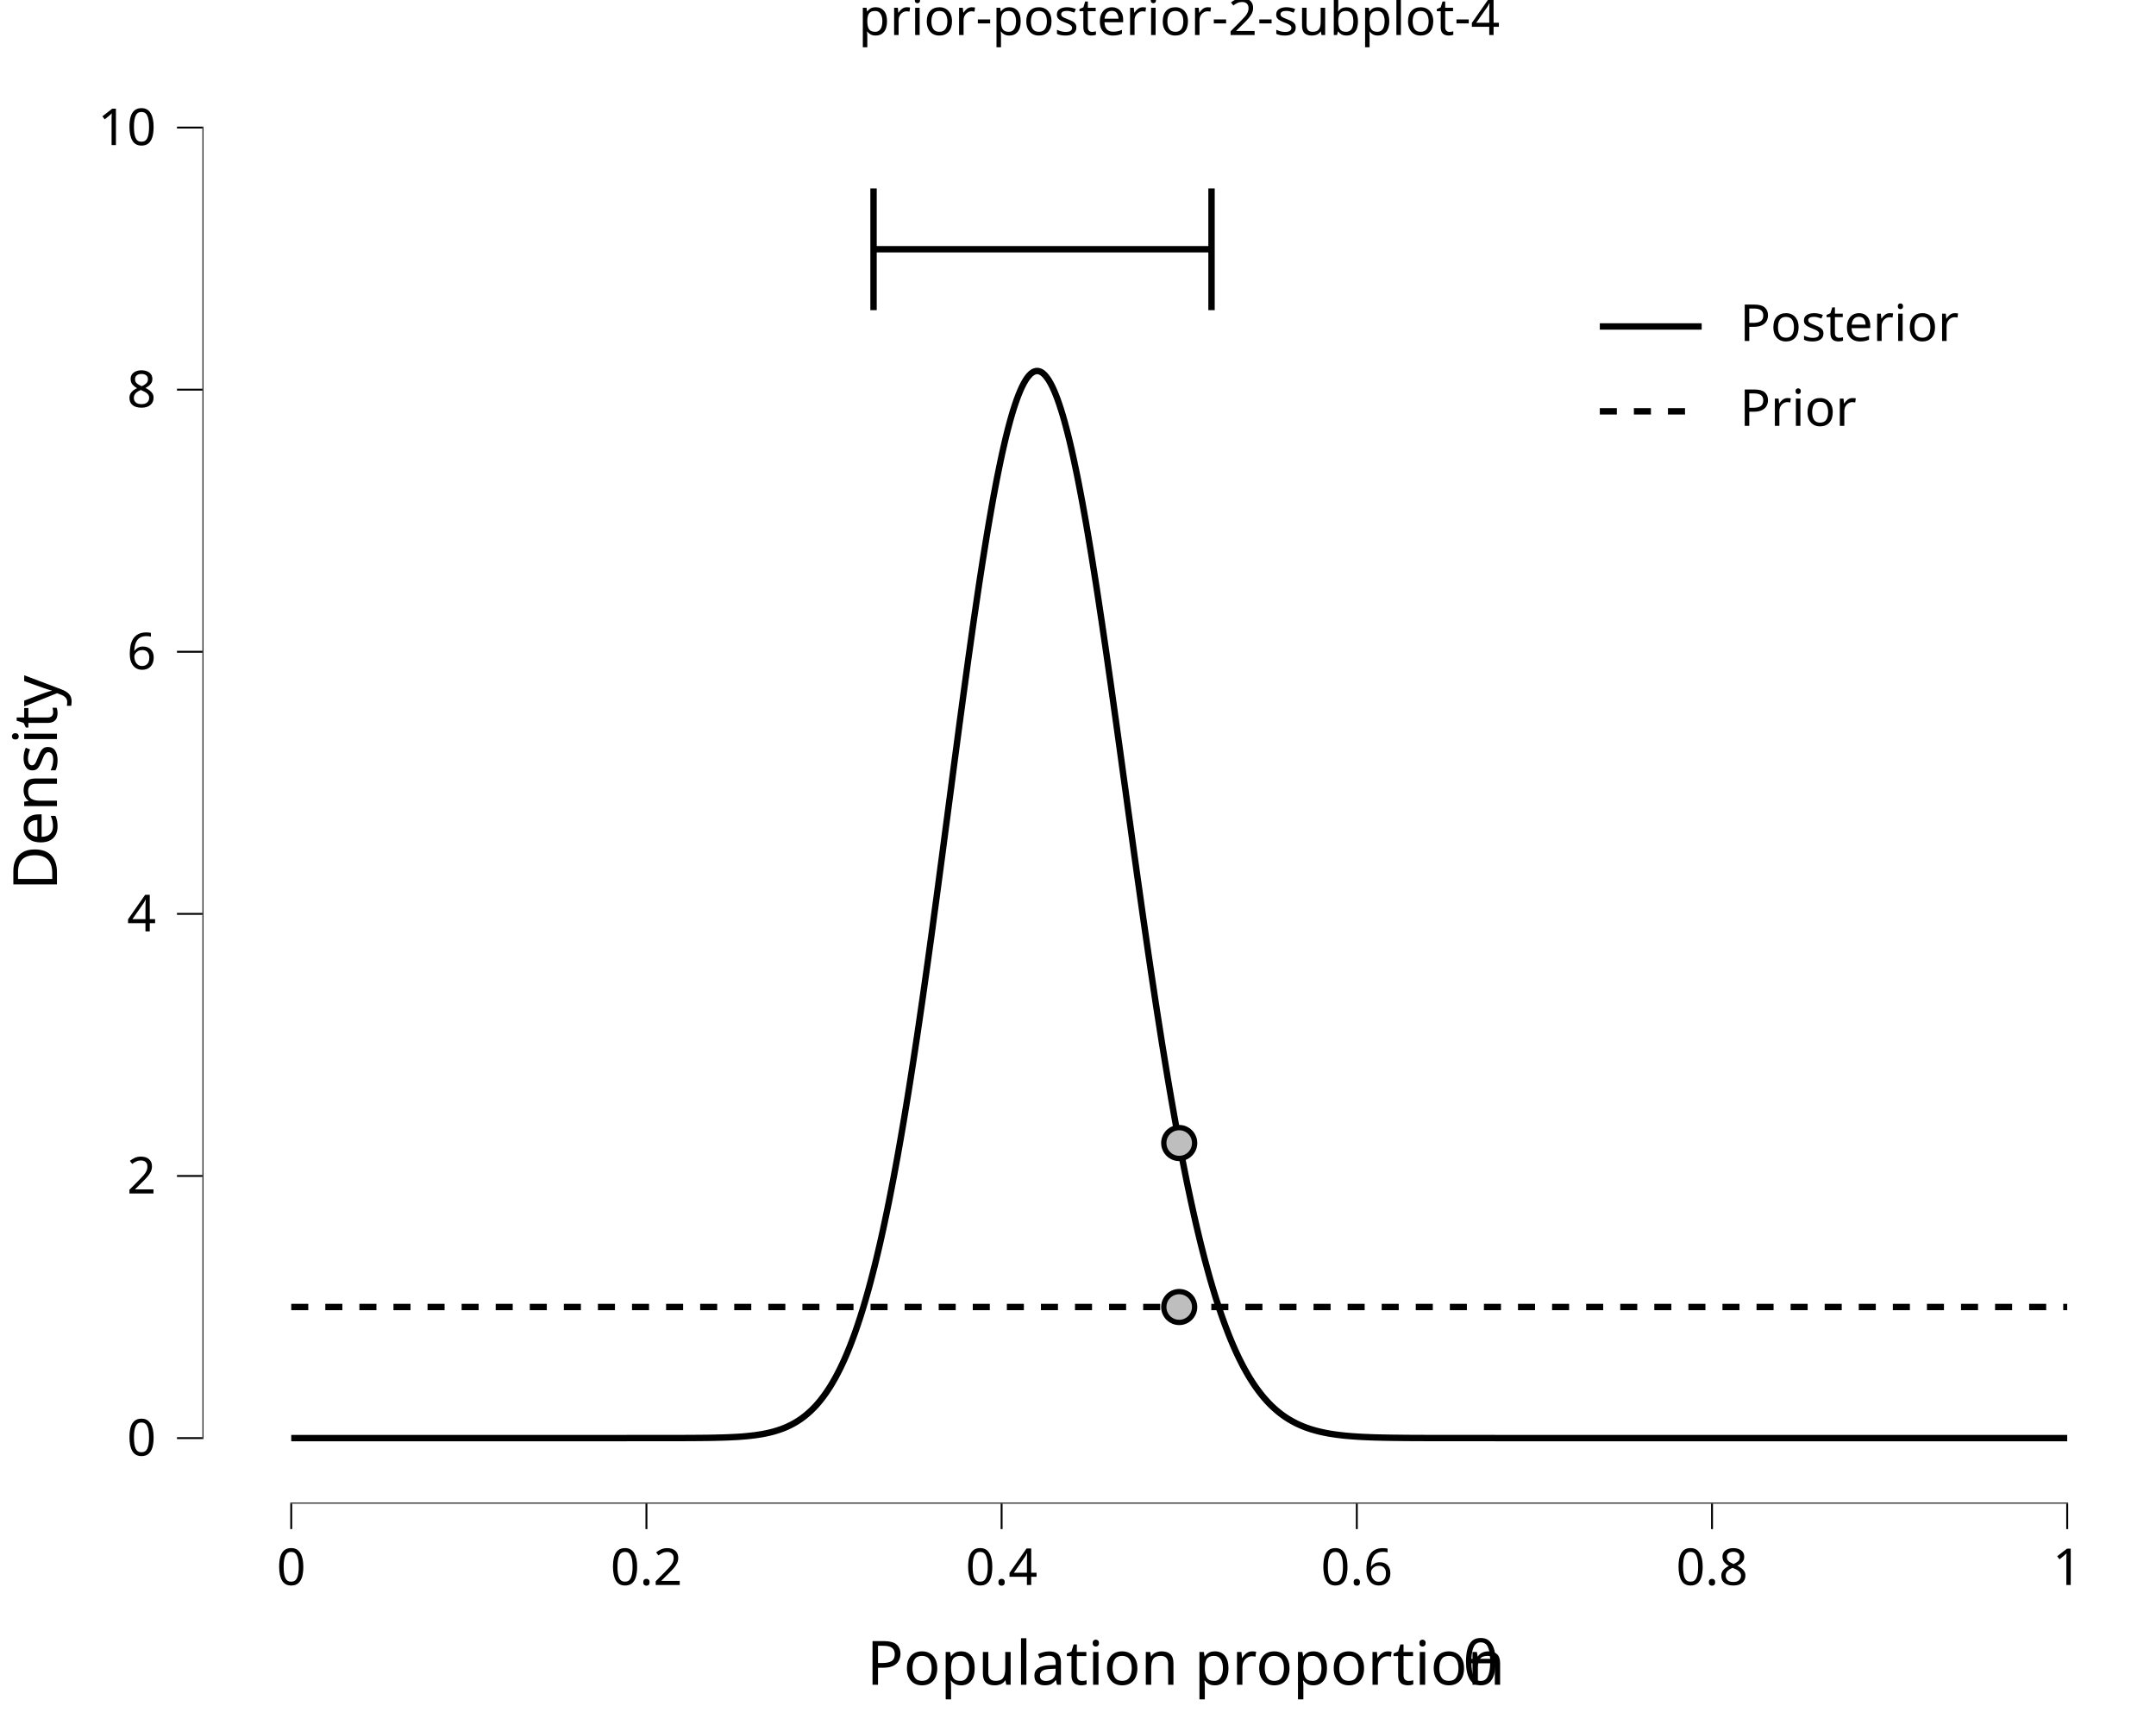
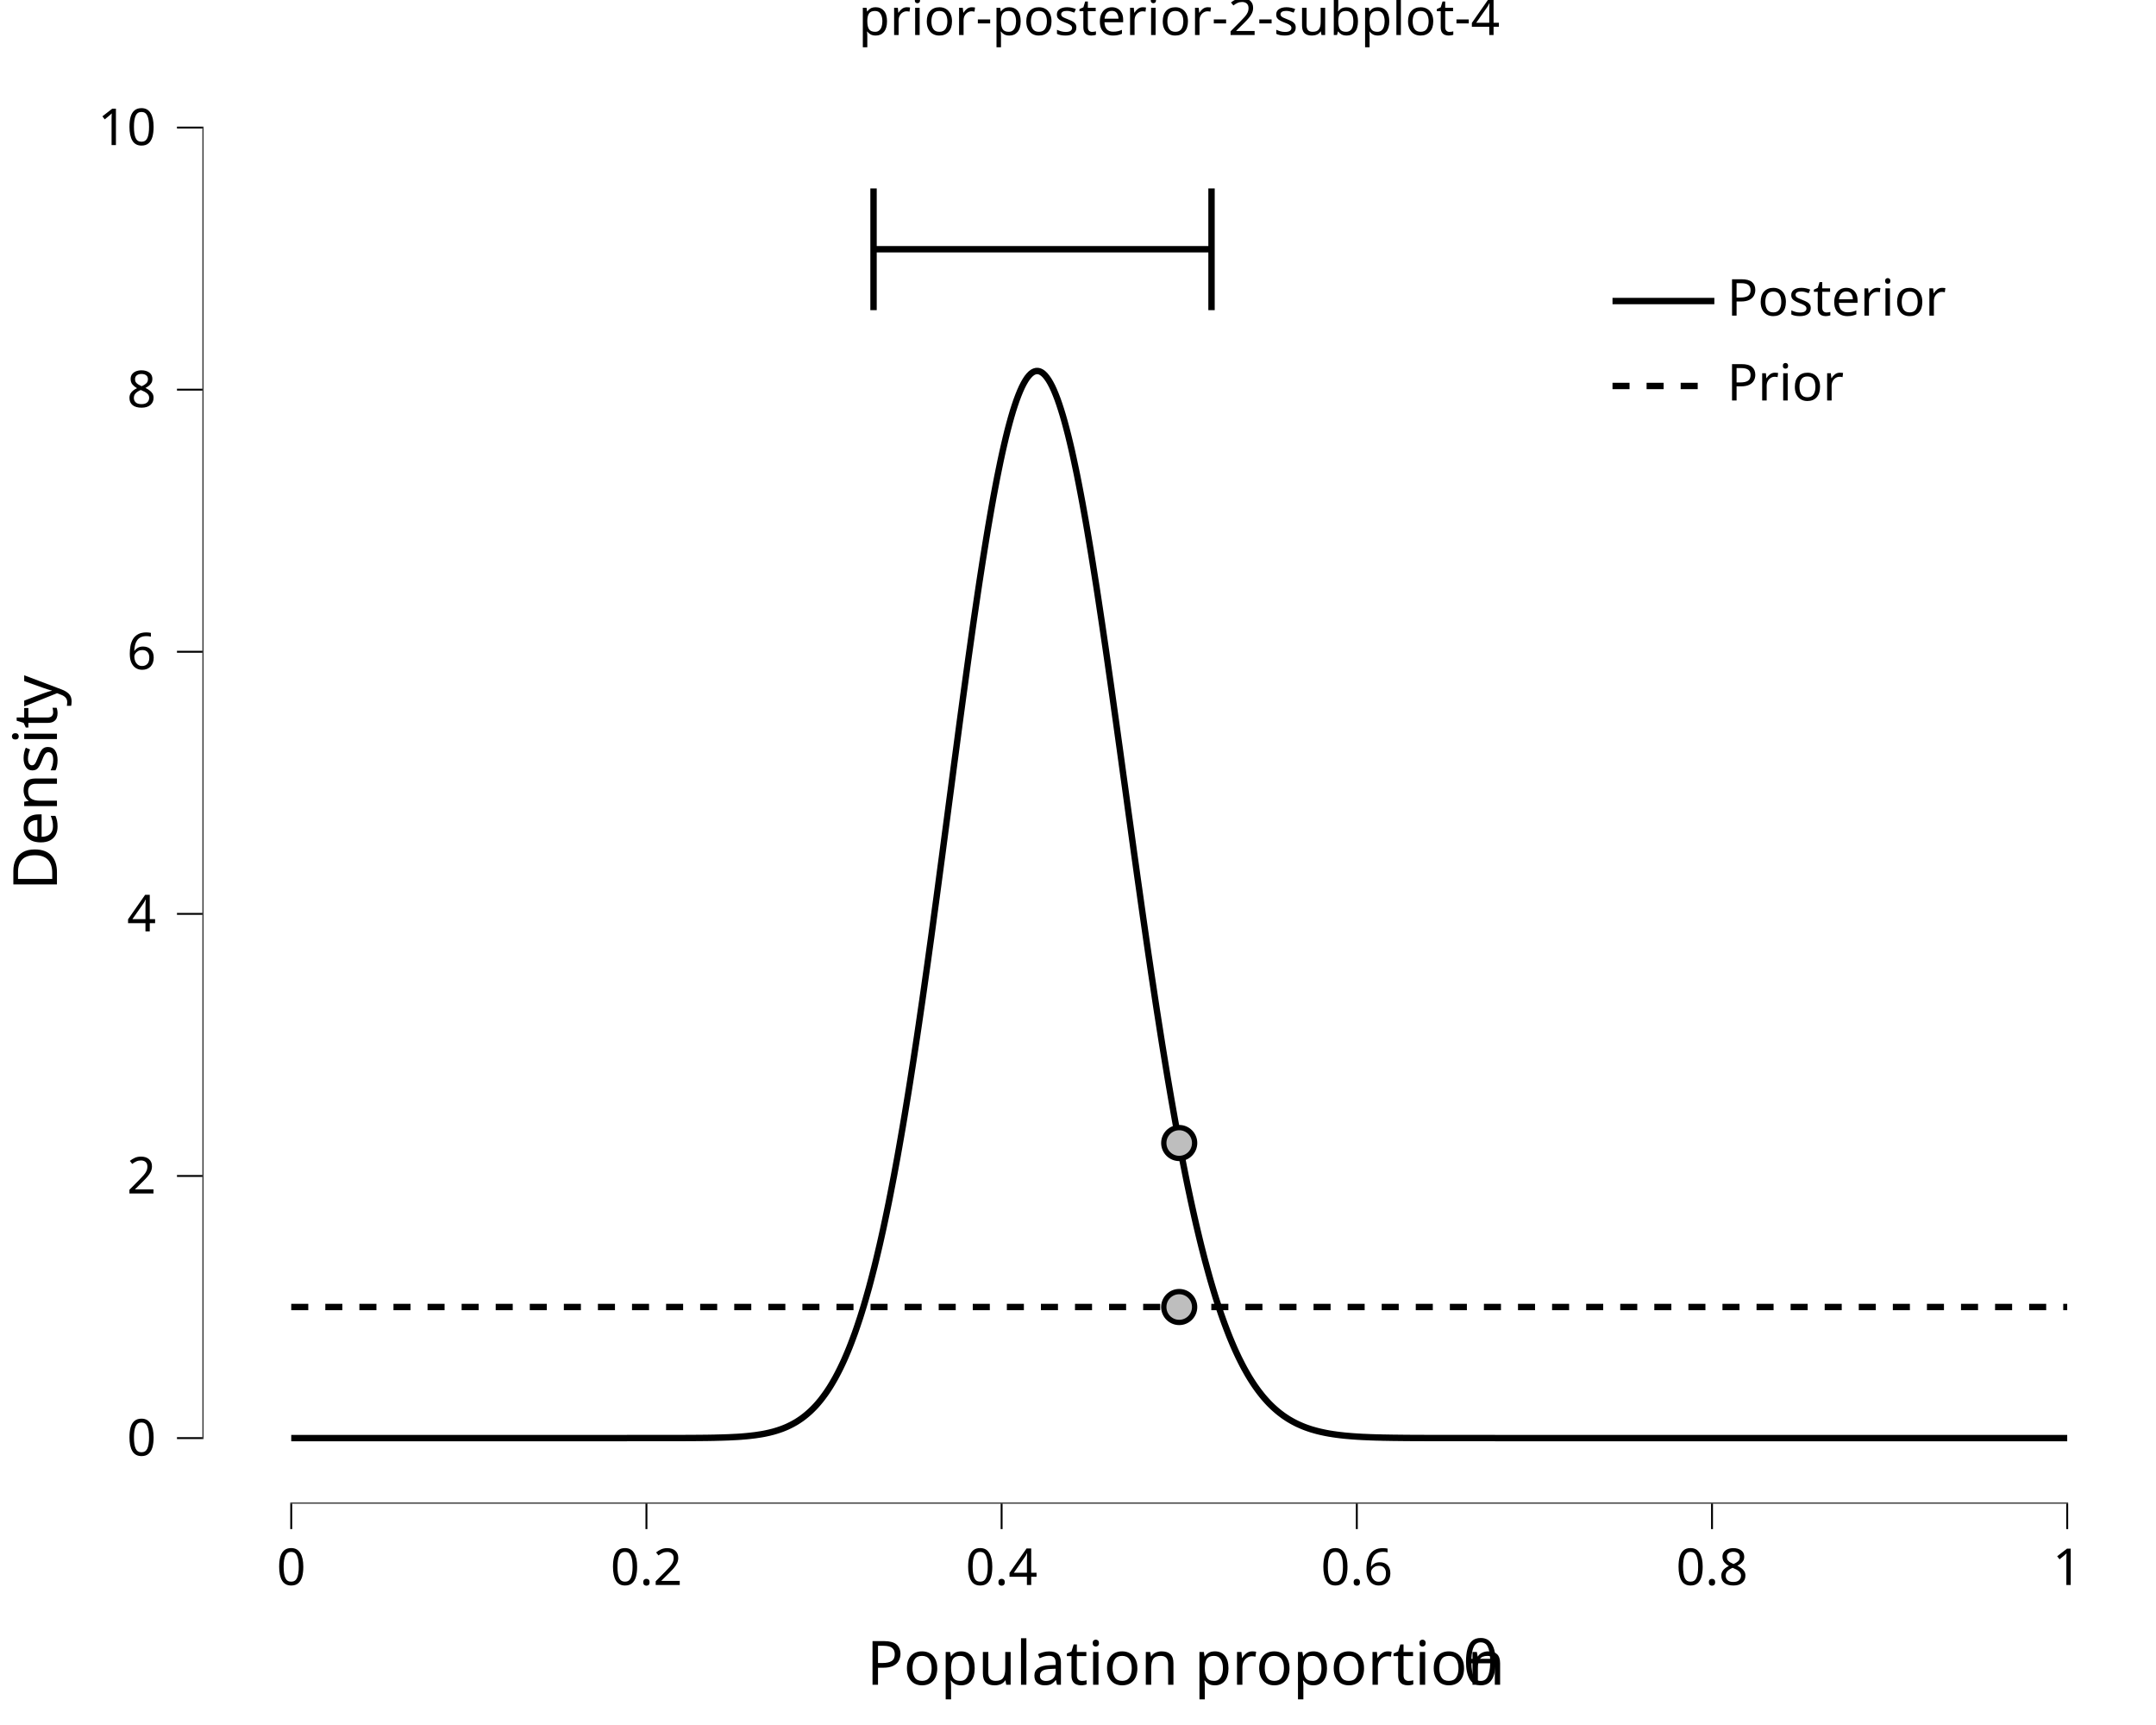
<svg xmlns="http://www.w3.org/2000/svg" class="svglite" data-engine-version="2.0" width="720.00pt" height="576.00pt" viewBox="0 0 720.00 576.00">
  <defs>
    <style type="text/css">
    .svglite line, .svglite polyline, .svglite polygon, .svglite path, .svglite rect, .svglite circle {
      fill: none;
      stroke: #000000;
      stroke-linecap: round;
      stroke-linejoin: round;
      stroke-miterlimit: 10.00;
    }
  </style>
  </defs>
  <rect width="100%" height="100%" style="stroke: none; fill: #FFFFFF;" />
  <defs>
    <clipPath id="cpMC4wMHw3MjAuMDB8MC4wMHw1NzYuMDA=">
      <rect x="0.00" y="0.00" width="720.00" height="576.00" />
    </clipPath>
  </defs>
  <g clip-path="url(#cpMC4wMHw3MjAuMDB8MC4wMHw1NzYuMDA=)">
    <rect x="0.00" y="0.00" width="720.00" height="576.00" style="stroke-width: 10.67; stroke: none;" />
  </g>
  <defs>
    <clipPath id="cpNjcuNjF8NzIwLjAwfDIwLjcxfDUwMi4wOA==">
      <rect x="67.61" y="20.71" width="652.39" height="481.37" />
    </clipPath>
  </defs>
  <g clip-path="url(#cpNjcuNjF8NzIwLjAwfDIwLjcxfDUwMi4wOA==)">
    <rect x="67.61" y="20.71" width="652.39" height="481.37" style="stroke-width: 10.67; stroke: none;" />
    <polyline points="97.26,480.20 97.85,480.20 98.45,480.20 99.04,480.20 99.64,480.20 100.23,480.20 100.82,480.20 101.42,480.20 102.01,480.20 102.60,480.20 103.20,480.20 103.79,480.20 104.39,480.20 104.98,480.20 105.57,480.20 106.17,480.20 106.76,480.20 107.35,480.20 107.95,480.20 108.54,480.20 109.13,480.20 109.73,480.20 110.32,480.20 110.92,480.20 111.51,480.20 112.10,480.20 112.70,480.20 113.29,480.20 113.88,480.20 114.48,480.20 115.07,480.20 115.67,480.20 116.26,480.20 116.85,480.20 117.45,480.20 118.04,480.20 118.63,480.20 119.23,480.20 119.82,480.20 120.41,480.20 121.01,480.20 121.60,480.20 122.20,480.20 122.79,480.20 123.38,480.20 123.98,480.20 124.57,480.20 125.16,480.20 125.76,480.20 126.35,480.20 126.95,480.20 127.54,480.20 128.13,480.20 128.73,480.20 129.32,480.20 129.91,480.20 130.51,480.20 131.10,480.20 131.69,480.20 132.29,480.20 132.88,480.20 133.48,480.20 134.07,480.20 134.66,480.20 135.26,480.20 135.85,480.20 136.44,480.20 137.04,480.20 137.63,480.20 138.22,480.20 138.82,480.20 139.41,480.20 140.01,480.20 140.60,480.20 141.19,480.20 141.79,480.20 142.38,480.20 142.97,480.20 143.57,480.20 144.16,480.20 144.76,480.20 145.35,480.20 145.94,480.20 146.54,480.20 147.13,480.20 147.72,480.20 148.32,480.20 148.91,480.20 149.50,480.20 150.10,480.20 150.69,480.20 151.29,480.20 151.88,480.20 152.47,480.20 153.07,480.20 153.66,480.20 154.25,480.20 154.85,480.20 155.44,480.20 156.04,480.20 156.63,480.20 157.22,480.20 157.82,480.20 158.41,480.20 159.00,480.20 159.60,480.20 160.19,480.20 160.78,480.20 161.38,480.20 161.97,480.20 162.57,480.20 163.16,480.20 163.75,480.20 164.35,480.20 164.94,480.20 165.53,480.20 166.13,480.20 166.72,480.20 167.32,480.20 167.91,480.20 168.50,480.20 169.10,480.20 169.69,480.20 170.28,480.20 170.88,480.20 171.47,480.20 172.06,480.20 172.66,480.20 173.25,480.20 173.85,480.20 174.44,480.20 175.03,480.20 175.63,480.20 176.22,480.20 176.81,480.20 177.41,480.20 178.00,480.20 178.60,480.20 179.19,480.20 179.78,480.20 180.38,480.20 180.97,480.20 181.56,480.20 182.16,480.20 182.75,480.20 183.34,480.20 183.94,480.20 184.53,480.20 185.13,480.20 185.72,480.20 186.31,480.20 186.91,480.20 187.50,480.20 188.09,480.20 188.69,480.20 189.28,480.20 189.87,480.20 190.47,480.20 191.06,480.20 191.66,480.20 192.25,480.20 192.84,480.20 193.44,480.20 194.03,480.20 194.62,480.20 195.22,480.20 195.81,480.20 196.41,480.20 197.00,480.20 197.59,480.20 198.19,480.20 198.78,480.20 199.37,480.20 199.97,480.20 200.56,480.20 201.15,480.20 201.75,480.20 202.34,480.20 202.94,480.20 203.53,480.20 204.12,480.20 204.72,480.20 205.31,480.20 205.90,480.20 206.50,480.20 207.09,480.20 207.69,480.20 208.28,480.20 208.87,480.20 209.47,480.19 210.06,480.19 210.65,480.19 211.25,480.19 211.84,480.19 212.43,480.19 213.03,480.19 213.62,480.19 214.22,480.19 214.81,480.19 215.40,480.19 216.00,480.19 216.59,480.19 217.18,480.19 217.78,480.19 218.37,480.19 218.97,480.19 219.56,480.19 220.15,480.19 220.75,480.19 221.34,480.19 221.93,480.19 222.53,480.19 223.12,480.19 223.71,480.19 224.31,480.19 224.90,480.19 225.50,480.18 226.09,480.18 226.68,480.18 227.28,480.18 227.87,480.18 228.46,480.18 229.06,480.17 229.65,480.17 230.25,480.17 230.84,480.17 231.43,480.16 232.03,480.16 232.62,480.15 233.21,480.15 233.81,480.14 234.40,480.14 234.99,480.13 235.59,480.12 236.18,480.12 236.78,480.11 237.37,480.10 237.96,480.09 238.56,480.08 239.15,480.06 239.74,480.05 240.34,480.03 240.93,480.02 241.52,480.00 242.12,479.98 242.71,479.96 243.31,479.94 243.90,479.91 244.49,479.88 245.09,479.85 245.68,479.82 246.27,479.79 246.87,479.75 247.46,479.71 248.06,479.66 248.65,479.61 249.24,479.56 249.84,479.50 250.43,479.44 251.02,479.37 251.62,479.30 252.21,479.23 252.80,479.14 253.40,479.05 253.99,478.96 254.59,478.86 255.18,478.75 255.77,478.63 256.37,478.50 256.96,478.37 257.55,478.22 258.15,478.07 258.74,477.90 259.34,477.72 259.93,477.53 260.52,477.33 261.12,477.12 261.71,476.89 262.30,476.65 262.90,476.39 263.49,476.11 264.08,475.82 264.68,475.51 265.27,475.18 265.87,474.84 266.46,474.47 267.05,474.08 267.65,473.67 268.24,473.23 268.83,472.77 269.43,472.28 270.02,471.77 270.62,471.23 271.21,470.66 271.80,470.07 272.40,469.44 272.99,468.78 273.58,468.08 274.18,467.35 274.77,466.58 275.36,465.78 275.96,464.94 276.55,464.06 277.15,463.14 277.74,462.17 278.33,461.16 278.93,460.11 279.52,459.01 280.11,457.87 280.71,456.67 281.30,455.43 281.90,454.13 282.49,452.78 283.08,451.38 283.68,449.92 284.27,448.40 284.86,446.83 285.46,445.20 286.05,443.51 286.64,441.76 287.24,439.95 287.83,438.07 288.43,436.13 289.02,434.12 289.61,432.05 290.21,429.92 290.80,427.71 291.39,425.44 291.99,423.10 292.58,420.69 293.17,418.21 293.77,415.66 294.36,413.04 294.96,410.34 295.55,407.58 296.14,404.75 296.74,401.84 297.33,398.87 297.92,395.82 298.52,392.71 299.11,389.52 299.71,386.27 300.30,382.94 300.89,379.55 301.49,376.09 302.08,372.57 302.67,368.98 303.27,365.32 303.86,361.61 304.45,357.83 305.05,353.99 305.64,350.10 306.24,346.15 306.83,342.15 307.42,338.09 308.02,333.98 308.61,329.83 309.20,325.63 309.80,321.39 310.39,317.11 310.99,312.79 311.58,308.44 312.17,304.06 312.77,299.64 313.36,295.21 313.95,290.75 314.55,286.27 315.14,281.78 315.73,277.28 316.33,272.77 316.92,268.25 317.52,263.74 318.11,259.23 318.70,254.72 319.30,250.23 319.89,245.76 320.48,241.30 321.08,236.87 321.67,232.47 322.27,228.09 322.86,223.76 323.45,219.47 324.05,215.22 324.64,211.02 325.23,206.87 325.83,202.78 326.42,198.76 327.01,194.80 327.61,190.91 328.20,187.09 328.80,183.35 329.39,179.70 329.98,176.13 330.58,172.65 331.17,169.26 331.76,165.98 332.36,162.79 332.95,159.71 333.55,156.74 334.14,153.87 334.73,151.13 335.33,148.50 335.92,145.99 336.51,143.60 337.11,141.34 337.70,139.21 338.29,137.21 338.89,135.34 339.48,133.61 340.08,132.01 340.67,130.56 341.26,129.24 341.86,128.06 342.45,127.03 343.04,126.14 343.64,125.40 344.23,124.80 344.82,124.35 345.42,124.05 346.01,123.89 346.61,123.88 347.20,124.01 347.79,124.29 348.39,124.72 348.98,125.29 349.57,126.01 350.17,126.86 350.76,127.86 351.36,129.00 351.95,130.28 352.54,131.70 353.14,133.25 353.73,134.94 354.32,136.75 354.92,138.70 355.51,140.77 356.10,142.96 356.70,145.28 357.29,147.71 357.89,150.26 358.48,152.92 359.07,155.70 359.67,158.57 360.26,161.55 360.85,164.63 361.45,167.81 362.04,171.07 362.64,174.43 363.23,177.87 363.82,181.39 364.42,184.98 365.01,188.66 365.60,192.40 366.20,196.20 366.79,200.07 367.38,203.99 367.98,207.97 368.57,212.00 369.17,216.07 369.76,220.19 370.35,224.34 370.95,228.53 371.54,232.75 372.13,236.99 372.73,241.26 373.32,245.54 373.92,249.84 374.51,254.15 375.10,258.47 375.70,262.79 376.29,267.11 376.88,271.43 377.48,275.74 378.07,280.05 378.66,284.34 379.26,288.61 379.85,292.87 380.45,297.10 381.04,301.31 381.63,305.49 382.23,309.65 382.82,313.77 383.41,317.85 384.01,321.90 384.60,325.91 385.20,329.87 385.79,333.80 386.38,337.67 386.98,341.50 387.57,345.28 388.16,349.01 388.76,352.69 389.35,356.31 389.94,359.88 390.54,363.40 391.13,366.85 391.73,370.25 392.32,373.59 392.91,376.86 393.51,380.08 394.10,383.24 394.69,386.33 395.29,389.36 395.88,392.33 396.47,395.24 397.07,398.08 397.66,400.86 398.26,403.58 398.85,406.23 399.44,408.82 400.04,411.35 400.63,413.82 401.22,416.22 401.82,418.56 402.41,420.84 403.01,423.05 403.60,425.21 404.19,427.31 404.79,429.35 405.38,431.33 405.97,433.25 406.57,435.11 407.16,436.92 407.75,438.67 408.35,440.37 408.94,442.01 409.54,443.61 410.13,445.14 410.72,446.63 411.32,448.07 411.91,449.46 412.50,450.80 413.10,452.10 413.69,453.35 414.29,454.55 414.88,455.71 415.47,456.83 416.07,457.90 416.66,458.94 417.25,459.93 417.85,460.89 418.44,461.81 419.03,462.69 419.63,463.54 420.22,464.35 420.82,465.13 421.41,465.88 422.00,466.60 422.60,467.28 423.19,467.94 423.78,468.57 424.38,469.17 424.97,469.74 425.57,470.29 426.16,470.81 426.75,471.31 427.35,471.79 427.94,472.24 428.53,472.68 429.13,473.09 429.72,473.48 430.31,473.86 430.91,474.21 431.50,474.55 432.10,474.87 432.69,475.18 433.28,475.47 433.88,475.74 434.47,476.00 435.06,476.25 435.66,476.49 436.25,476.71 436.85,476.92 437.44,477.12 438.03,477.31 438.63,477.48 439.22,477.65 439.81,477.81 440.41,477.96 441.00,478.10 441.59,478.23 442.19,478.36 442.78,478.48 443.38,478.59 443.97,478.70 444.56,478.79 445.16,478.89 445.75,478.97 446.34,479.06 446.94,479.13 447.53,479.21 448.13,479.27 448.72,479.34 449.31,479.40 449.91,479.45 450.50,479.50 451.09,479.55 451.69,479.60 452.28,479.64 452.87,479.68 453.47,479.72 454.06,479.75 454.66,479.79 455.25,479.82 455.84,479.84 456.44,479.87 457.03,479.89 457.62,479.92 458.22,479.94 458.81,479.96 459.40,479.98 460.00,479.99 460.59,480.01 461.19,480.02 461.78,480.04 462.37,480.05 462.97,480.06 463.56,480.07 464.15,480.08 464.75,480.09 465.34,480.10 465.94,480.11 466.53,480.11 467.12,480.12 467.72,480.13 468.31,480.13 468.90,480.14 469.50,480.14 470.09,480.15 470.68,480.15 471.28,480.16 471.87,480.16 472.47,480.16 473.06,480.17 473.65,480.17 474.25,480.17 474.84,480.17 475.43,480.17 476.03,480.18 476.62,480.18 477.22,480.18 477.81,480.18 478.40,480.18 479.00,480.18 479.59,480.18 480.18,480.19 480.78,480.19 481.37,480.19 481.96,480.19 482.56,480.19 483.15,480.19 483.75,480.19 484.34,480.19 484.93,480.19 485.53,480.19 486.12,480.19 486.71,480.19 487.31,480.19 487.90,480.19 488.50,480.19 489.09,480.19 489.68,480.19 490.28,480.19 490.87,480.19 491.46,480.19 492.06,480.19 492.65,480.19 493.24,480.19 493.84,480.19 494.43,480.19 495.03,480.19 495.62,480.19 496.21,480.19 496.81,480.19 497.40,480.19 497.99,480.19 498.59,480.19 499.18,480.19 499.78,480.20 500.37,480.20 500.96,480.20 501.56,480.20 502.15,480.20 502.74,480.20 503.34,480.20 503.93,480.20 504.52,480.20 505.12,480.20 505.71,480.20 506.31,480.20 506.90,480.20 507.49,480.20 508.09,480.20 508.68,480.20 509.27,480.20 509.87,480.20 510.46,480.20 511.05,480.20 511.65,480.20 512.24,480.20 512.84,480.20 513.43,480.20 514.02,480.20 514.62,480.20 515.21,480.20 515.80,480.20 516.40,480.20 516.99,480.20 517.59,480.20 518.18,480.20 518.77,480.20 519.37,480.20 519.96,480.20 520.55,480.20 521.15,480.20 521.74,480.20 522.33,480.20 522.93,480.20 523.52,480.20 524.12,480.20 524.71,480.20 525.30,480.20 525.90,480.20 526.49,480.20 527.08,480.20 527.68,480.20 528.27,480.20 528.87,480.20 529.46,480.20 530.05,480.20 530.65,480.20 531.24,480.20 531.83,480.20 532.43,480.20 533.02,480.20 533.61,480.20 534.21,480.20 534.80,480.20 535.40,480.20 535.99,480.20 536.58,480.20 537.18,480.20 537.77,480.20 538.36,480.20 538.96,480.20 539.55,480.20 540.15,480.20 540.74,480.20 541.33,480.20 541.93,480.20 542.52,480.20 543.11,480.20 543.71,480.20 544.30,480.20 544.89,480.20 545.49,480.20 546.08,480.20 546.68,480.20 547.27,480.20 547.86,480.20 548.46,480.20 549.05,480.20 549.64,480.20 550.24,480.20 550.83,480.20 551.43,480.20 552.02,480.20 552.61,480.20 553.21,480.20 553.80,480.20 554.39,480.20 554.99,480.20 555.58,480.20 556.17,480.20 556.77,480.20 557.36,480.20 557.96,480.20 558.55,480.20 559.14,480.20 559.74,480.20 560.33,480.20 560.92,480.20 561.52,480.20 562.11,480.20 562.70,480.20 563.30,480.20 563.89,480.20 564.49,480.20 565.08,480.20 565.67,480.20 566.27,480.20 566.86,480.20 567.45,480.20 568.05,480.20 568.64,480.20 569.24,480.20 569.83,480.20 570.42,480.20 571.02,480.20 571.61,480.20 572.20,480.20 572.80,480.20 573.39,480.20 573.98,480.20 574.58,480.20 575.17,480.20 575.77,480.20 576.36,480.20 576.95,480.20 577.55,480.20 578.14,480.20 578.73,480.20 579.33,480.20 579.92,480.20 580.52,480.20 581.11,480.20 581.70,480.20 582.30,480.20 582.89,480.20 583.48,480.20 584.08,480.20 584.67,480.20 585.26,480.20 585.86,480.20 586.45,480.20 587.05,480.20 587.64,480.20 588.23,480.20 588.83,480.20 589.42,480.20 590.01,480.20 590.61,480.20 591.20,480.20 591.80,480.20 592.39,480.20 592.98,480.20 593.58,480.20 594.17,480.20 594.76,480.20 595.36,480.20 595.95,480.20 596.54,480.20 597.14,480.20 597.73,480.20 598.33,480.20 598.92,480.20 599.51,480.20 600.11,480.20 600.70,480.20 601.29,480.20 601.89,480.20 602.48,480.20 603.08,480.20 603.67,480.20 604.26,480.20 604.86,480.20 605.45,480.20 606.04,480.20 606.64,480.20 607.23,480.20 607.82,480.20 608.42,480.20 609.01,480.20 609.61,480.20 610.20,480.20 610.79,480.20 611.39,480.20 611.98,480.20 612.57,480.20 613.17,480.20 613.76,480.20 614.35,480.20 614.95,480.20 615.54,480.20 616.14,480.20 616.73,480.20 617.32,480.20 617.92,480.20 618.51,480.20 619.10,480.20 619.70,480.20 620.29,480.20 620.89,480.20 621.48,480.20 622.07,480.20 622.67,480.20 623.26,480.20 623.85,480.20 624.45,480.20 625.04,480.20 625.63,480.20 626.23,480.20 626.82,480.20 627.42,480.20 628.01,480.20 628.60,480.20 629.20,480.20 629.79,480.20 630.38,480.20 630.98,480.20 631.57,480.20 632.17,480.20 632.76,480.20 633.35,480.20 633.95,480.20 634.54,480.20 635.13,480.20 635.73,480.20 636.32,480.20 636.91,480.20 637.51,480.20 638.10,480.20 638.70,480.20 639.29,480.20 639.88,480.20 640.48,480.20 641.07,480.20 641.66,480.20 642.26,480.20 642.85,480.20 643.45,480.20 644.04,480.20 644.63,480.20 645.23,480.20 645.82,480.20 646.41,480.20 647.01,480.20 647.60,480.20 648.19,480.20 648.79,480.20 649.38,480.20 649.98,480.20 650.57,480.20 651.16,480.20 651.76,480.20 652.35,480.20 652.94,480.20 653.54,480.20 654.13,480.20 654.73,480.20 655.32,480.20 655.91,480.20 656.51,480.20 657.10,480.20 657.69,480.20 658.29,480.20 658.88,480.20 659.47,480.20 660.07,480.20 660.66,480.20 661.26,480.20 661.85,480.20 662.44,480.20 663.04,480.20 663.63,480.20 664.22,480.20 664.82,480.20 665.41,480.20 666.00,480.20 666.60,480.20 667.19,480.20 667.79,480.20 668.38,480.20 668.97,480.20 669.57,480.20 670.16,480.20 670.75,480.20 671.35,480.20 671.94,480.20 672.54,480.20 673.13,480.20 673.72,480.20 674.32,480.20 674.91,480.20 675.50,480.20 676.10,480.20 676.69,480.20 677.28,480.20 677.88,480.20 678.47,480.20 679.07,480.20 679.66,480.20 680.25,480.20 680.85,480.20 681.44,480.20 682.03,480.20 682.63,480.20 683.22,480.20 683.82,480.20 684.41,480.20 685.00,480.20 685.60,480.20 686.19,480.20 686.78,480.20 687.38,480.20 687.97,480.20 688.56,480.20 689.16,480.20 689.75,480.20 690.35,480.20 " style="stroke-width: 2.13; stroke-linecap: butt;" />
    <polyline points="97.26,436.43 97.85,436.43 98.45,436.43 99.04,436.43 99.64,436.43 100.23,436.43 100.82,436.43 101.42,436.43 102.01,436.43 102.60,436.43 103.20,436.43 103.79,436.43 104.39,436.43 104.98,436.43 105.57,436.43 106.17,436.43 106.76,436.43 107.35,436.43 107.95,436.43 108.54,436.43 109.13,436.43 109.73,436.43 110.32,436.43 110.92,436.43 111.51,436.43 112.10,436.43 112.70,436.43 113.29,436.43 113.88,436.43 114.48,436.43 115.07,436.43 115.67,436.43 116.26,436.43 116.85,436.43 117.45,436.43 118.04,436.43 118.63,436.43 119.23,436.43 119.82,436.43 120.41,436.43 121.01,436.43 121.60,436.43 122.20,436.43 122.79,436.43 123.38,436.43 123.98,436.43 124.57,436.43 125.16,436.43 125.76,436.43 126.35,436.43 126.95,436.43 127.54,436.43 128.13,436.43 128.73,436.43 129.32,436.43 129.91,436.43 130.51,436.43 131.10,436.43 131.69,436.43 132.29,436.43 132.88,436.43 133.48,436.43 134.07,436.43 134.66,436.43 135.26,436.43 135.85,436.43 136.44,436.43 137.04,436.43 137.63,436.43 138.22,436.43 138.82,436.43 139.41,436.43 140.01,436.43 140.60,436.43 141.19,436.43 141.79,436.43 142.38,436.43 142.97,436.43 143.57,436.43 144.16,436.43 144.76,436.43 145.35,436.43 145.94,436.43 146.54,436.43 147.13,436.43 147.72,436.43 148.32,436.43 148.91,436.43 149.50,436.43 150.10,436.43 150.69,436.43 151.29,436.43 151.88,436.43 152.47,436.43 153.07,436.43 153.66,436.43 154.25,436.43 154.85,436.43 155.44,436.43 156.04,436.43 156.63,436.43 157.22,436.43 157.82,436.43 158.41,436.43 159.00,436.43 159.60,436.43 160.19,436.43 160.78,436.43 161.38,436.43 161.97,436.43 162.57,436.43 163.16,436.43 163.75,436.43 164.35,436.43 164.94,436.43 165.53,436.43 166.13,436.43 166.72,436.43 167.32,436.43 167.91,436.43 168.50,436.43 169.10,436.43 169.69,436.43 170.28,436.43 170.88,436.43 171.47,436.43 172.06,436.43 172.66,436.43 173.25,436.43 173.85,436.43 174.44,436.43 175.03,436.43 175.63,436.43 176.22,436.43 176.81,436.43 177.41,436.43 178.00,436.43 178.60,436.43 179.19,436.43 179.78,436.43 180.38,436.43 180.97,436.43 181.56,436.43 182.16,436.43 182.75,436.43 183.34,436.43 183.94,436.43 184.53,436.43 185.13,436.43 185.72,436.43 186.31,436.43 186.91,436.43 187.50,436.43 188.09,436.43 188.69,436.43 189.28,436.43 189.87,436.43 190.47,436.43 191.06,436.43 191.66,436.43 192.25,436.43 192.84,436.43 193.44,436.43 194.03,436.43 194.62,436.43 195.22,436.43 195.81,436.43 196.41,436.43 197.00,436.43 197.59,436.43 198.19,436.43 198.78,436.43 199.37,436.43 199.97,436.43 200.56,436.43 201.15,436.43 201.75,436.43 202.34,436.43 202.94,436.43 203.53,436.43 204.12,436.43 204.72,436.43 205.31,436.43 205.90,436.43 206.50,436.43 207.09,436.43 207.69,436.43 208.28,436.43 208.87,436.43 209.47,436.43 210.06,436.43 210.65,436.43 211.25,436.43 211.84,436.43 212.43,436.43 213.03,436.43 213.62,436.43 214.22,436.43 214.81,436.43 215.40,436.43 216.00,436.43 216.59,436.43 217.18,436.43 217.78,436.43 218.37,436.43 218.97,436.43 219.56,436.43 220.15,436.43 220.75,436.43 221.34,436.43 221.93,436.43 222.53,436.43 223.12,436.43 223.71,436.43 224.31,436.43 224.90,436.43 225.50,436.43 226.09,436.43 226.68,436.43 227.28,436.43 227.87,436.43 228.46,436.43 229.06,436.43 229.65,436.43 230.25,436.43 230.84,436.43 231.43,436.43 232.03,436.43 232.62,436.43 233.21,436.43 233.81,436.43 234.40,436.43 234.99,436.43 235.59,436.43 236.18,436.43 236.78,436.43 237.37,436.43 237.96,436.43 238.56,436.43 239.15,436.43 239.74,436.43 240.34,436.43 240.93,436.43 241.52,436.43 242.12,436.43 242.71,436.43 243.31,436.43 243.90,436.43 244.49,436.43 245.09,436.43 245.68,436.43 246.27,436.43 246.87,436.43 247.46,436.43 248.06,436.43 248.65,436.43 249.24,436.43 249.84,436.43 250.43,436.43 251.02,436.43 251.62,436.43 252.21,436.43 252.80,436.43 253.40,436.43 253.99,436.43 254.59,436.43 255.18,436.43 255.77,436.43 256.37,436.43 256.96,436.43 257.55,436.43 258.15,436.43 258.74,436.43 259.34,436.43 259.93,436.43 260.52,436.43 261.12,436.43 261.71,436.43 262.30,436.43 262.90,436.43 263.49,436.43 264.08,436.43 264.68,436.43 265.27,436.43 265.87,436.43 266.46,436.43 267.05,436.43 267.65,436.43 268.24,436.43 268.83,436.43 269.43,436.43 270.02,436.43 270.62,436.43 271.21,436.43 271.80,436.43 272.40,436.43 272.99,436.43 273.58,436.43 274.18,436.43 274.77,436.43 275.36,436.43 275.96,436.43 276.55,436.43 277.15,436.43 277.74,436.43 278.33,436.43 278.93,436.43 279.52,436.43 280.11,436.43 280.71,436.43 281.30,436.43 281.90,436.43 282.49,436.43 283.08,436.43 283.68,436.43 284.27,436.43 284.86,436.43 285.46,436.43 286.05,436.43 286.64,436.43 287.24,436.43 287.83,436.43 288.43,436.43 289.02,436.43 289.61,436.43 290.21,436.43 290.80,436.43 291.39,436.43 291.99,436.43 292.58,436.43 293.17,436.43 293.77,436.43 294.36,436.43 294.96,436.43 295.55,436.43 296.14,436.43 296.74,436.43 297.33,436.43 297.92,436.43 298.52,436.43 299.11,436.43 299.71,436.43 300.30,436.43 300.89,436.43 301.49,436.43 302.08,436.43 302.67,436.43 303.27,436.43 303.86,436.43 304.45,436.43 305.05,436.43 305.64,436.43 306.24,436.43 306.83,436.43 307.42,436.43 308.02,436.43 308.61,436.43 309.20,436.43 309.80,436.43 310.39,436.43 310.99,436.43 311.58,436.43 312.17,436.43 312.77,436.43 313.36,436.43 313.95,436.43 314.55,436.43 315.14,436.43 315.73,436.43 316.33,436.43 316.92,436.43 317.52,436.43 318.11,436.43 318.70,436.43 319.30,436.43 319.89,436.43 320.48,436.43 321.08,436.43 321.67,436.43 322.27,436.43 322.86,436.43 323.45,436.43 324.05,436.43 324.64,436.43 325.23,436.43 325.83,436.43 326.42,436.43 327.01,436.43 327.61,436.43 328.20,436.43 328.80,436.43 329.39,436.43 329.98,436.43 330.58,436.43 331.17,436.43 331.76,436.43 332.36,436.43 332.95,436.43 333.55,436.43 334.14,436.43 334.73,436.43 335.33,436.43 335.92,436.43 336.51,436.43 337.11,436.43 337.70,436.43 338.29,436.43 338.89,436.43 339.48,436.43 340.08,436.43 340.67,436.43 341.26,436.43 341.86,436.43 342.45,436.43 343.04,436.43 343.64,436.43 344.23,436.43 344.82,436.43 345.42,436.43 346.01,436.43 346.61,436.43 347.20,436.43 347.79,436.43 348.39,436.43 348.98,436.43 349.57,436.43 350.17,436.43 350.76,436.43 351.36,436.43 351.95,436.43 352.54,436.43 353.14,436.43 353.73,436.43 354.32,436.43 354.92,436.43 355.51,436.43 356.10,436.43 356.70,436.43 357.29,436.43 357.89,436.43 358.48,436.43 359.07,436.43 359.67,436.43 360.26,436.43 360.85,436.43 361.45,436.43 362.04,436.43 362.64,436.43 363.23,436.43 363.82,436.43 364.42,436.43 365.01,436.43 365.60,436.43 366.20,436.43 366.79,436.43 367.38,436.43 367.98,436.43 368.57,436.43 369.17,436.43 369.76,436.43 370.35,436.43 370.95,436.43 371.54,436.43 372.13,436.43 372.73,436.43 373.32,436.43 373.92,436.43 374.51,436.43 375.10,436.43 375.70,436.43 376.29,436.43 376.88,436.43 377.48,436.43 378.07,436.43 378.66,436.43 379.26,436.43 379.85,436.43 380.45,436.43 381.04,436.43 381.63,436.43 382.23,436.43 382.82,436.43 383.41,436.43 384.01,436.43 384.60,436.43 385.20,436.43 385.79,436.43 386.38,436.43 386.98,436.43 387.57,436.43 388.16,436.43 388.76,436.43 389.35,436.43 389.94,436.43 390.54,436.43 391.13,436.43 391.73,436.43 392.32,436.43 392.91,436.43 393.51,436.43 394.10,436.43 394.69,436.43 395.29,436.43 395.88,436.43 396.47,436.43 397.07,436.43 397.66,436.43 398.26,436.43 398.85,436.43 399.44,436.43 400.04,436.43 400.63,436.43 401.22,436.43 401.82,436.43 402.41,436.43 403.01,436.43 403.60,436.43 404.19,436.43 404.79,436.43 405.38,436.43 405.97,436.43 406.57,436.43 407.16,436.43 407.75,436.43 408.35,436.43 408.94,436.43 409.54,436.43 410.13,436.43 410.72,436.43 411.32,436.43 411.91,436.43 412.50,436.43 413.10,436.43 413.69,436.43 414.29,436.43 414.88,436.43 415.47,436.43 416.07,436.43 416.66,436.43 417.25,436.43 417.85,436.43 418.44,436.43 419.03,436.43 419.63,436.43 420.22,436.43 420.82,436.43 421.41,436.43 422.00,436.43 422.60,436.43 423.19,436.43 423.78,436.43 424.38,436.43 424.97,436.43 425.57,436.43 426.16,436.43 426.75,436.43 427.35,436.43 427.94,436.43 428.53,436.43 429.13,436.43 429.72,436.43 430.31,436.43 430.91,436.43 431.50,436.43 432.10,436.43 432.69,436.43 433.28,436.43 433.88,436.43 434.47,436.43 435.06,436.43 435.66,436.43 436.25,436.43 436.85,436.43 437.44,436.43 438.03,436.43 438.63,436.43 439.22,436.43 439.81,436.43 440.41,436.43 441.00,436.43 441.59,436.43 442.19,436.43 442.78,436.43 443.38,436.43 443.97,436.43 444.56,436.43 445.16,436.43 445.75,436.43 446.34,436.43 446.94,436.43 447.53,436.43 448.13,436.43 448.72,436.43 449.31,436.43 449.91,436.43 450.50,436.43 451.09,436.43 451.69,436.43 452.28,436.43 452.87,436.43 453.47,436.43 454.06,436.43 454.66,436.43 455.25,436.43 455.84,436.43 456.44,436.43 457.03,436.43 457.62,436.43 458.22,436.43 458.81,436.43 459.40,436.43 460.00,436.43 460.59,436.43 461.19,436.43 461.78,436.43 462.37,436.43 462.97,436.43 463.56,436.43 464.15,436.43 464.75,436.43 465.34,436.43 465.94,436.43 466.53,436.43 467.12,436.43 467.72,436.43 468.31,436.43 468.90,436.43 469.50,436.43 470.09,436.43 470.68,436.43 471.28,436.43 471.87,436.43 472.47,436.43 473.06,436.43 473.65,436.43 474.25,436.43 474.84,436.43 475.43,436.43 476.03,436.43 476.62,436.43 477.22,436.43 477.81,436.43 478.40,436.43 479.00,436.43 479.59,436.43 480.18,436.43 480.78,436.43 481.37,436.43 481.96,436.43 482.56,436.43 483.15,436.43 483.75,436.43 484.34,436.43 484.93,436.43 485.53,436.43 486.12,436.43 486.71,436.43 487.31,436.43 487.90,436.43 488.50,436.43 489.09,436.43 489.68,436.43 490.28,436.43 490.87,436.43 491.46,436.43 492.06,436.43 492.65,436.43 493.24,436.43 493.84,436.43 494.43,436.43 495.03,436.43 495.62,436.43 496.21,436.43 496.81,436.43 497.40,436.43 497.99,436.43 498.59,436.43 499.18,436.43 499.78,436.43 500.37,436.43 500.96,436.43 501.56,436.43 502.15,436.43 502.74,436.43 503.34,436.43 503.93,436.43 504.52,436.43 505.12,436.43 505.71,436.43 506.31,436.43 506.90,436.43 507.49,436.43 508.09,436.43 508.68,436.43 509.27,436.43 509.87,436.43 510.46,436.43 511.05,436.43 511.65,436.43 512.24,436.43 512.84,436.43 513.43,436.43 514.02,436.43 514.62,436.43 515.21,436.43 515.80,436.43 516.40,436.43 516.99,436.43 517.59,436.43 518.18,436.43 518.77,436.43 519.37,436.43 519.96,436.43 520.55,436.43 521.15,436.43 521.74,436.43 522.33,436.43 522.93,436.43 523.52,436.43 524.12,436.43 524.71,436.43 525.30,436.43 525.90,436.43 526.49,436.43 527.08,436.43 527.68,436.43 528.27,436.43 528.87,436.43 529.46,436.43 530.05,436.43 530.65,436.43 531.24,436.43 531.83,436.43 532.43,436.43 533.02,436.43 533.61,436.43 534.21,436.43 534.80,436.43 535.40,436.43 535.99,436.43 536.58,436.43 537.18,436.43 537.77,436.43 538.36,436.43 538.96,436.43 539.55,436.43 540.15,436.43 540.74,436.43 541.33,436.43 541.93,436.43 542.52,436.43 543.11,436.43 543.71,436.43 544.30,436.43 544.89,436.43 545.49,436.43 546.08,436.43 546.68,436.43 547.27,436.43 547.86,436.43 548.46,436.43 549.05,436.43 549.64,436.43 550.24,436.43 550.83,436.43 551.43,436.43 552.02,436.43 552.61,436.43 553.21,436.43 553.80,436.43 554.39,436.43 554.99,436.43 555.58,436.43 556.17,436.43 556.77,436.43 557.36,436.43 557.96,436.43 558.55,436.43 559.14,436.43 559.74,436.43 560.33,436.43 560.92,436.43 561.52,436.43 562.11,436.43 562.70,436.43 563.30,436.43 563.89,436.43 564.49,436.43 565.08,436.43 565.67,436.43 566.27,436.43 566.86,436.43 567.45,436.43 568.05,436.43 568.64,436.43 569.24,436.43 569.83,436.43 570.42,436.43 571.02,436.43 571.61,436.43 572.20,436.43 572.80,436.43 573.39,436.43 573.98,436.43 574.58,436.43 575.17,436.43 575.77,436.43 576.36,436.43 576.95,436.43 577.55,436.43 578.14,436.43 578.73,436.43 579.33,436.43 579.92,436.43 580.52,436.43 581.11,436.43 581.70,436.43 582.30,436.43 582.89,436.43 583.48,436.43 584.08,436.43 584.67,436.43 585.26,436.43 585.86,436.43 586.45,436.43 587.05,436.43 587.64,436.43 588.23,436.43 588.83,436.43 589.42,436.43 590.01,436.43 590.61,436.43 591.20,436.43 591.80,436.43 592.39,436.43 592.98,436.43 593.58,436.43 594.17,436.43 594.76,436.43 595.36,436.43 595.95,436.43 596.54,436.43 597.14,436.43 597.73,436.43 598.33,436.43 598.92,436.43 599.51,436.43 600.11,436.43 600.70,436.43 601.29,436.43 601.89,436.43 602.48,436.43 603.08,436.43 603.67,436.43 604.26,436.43 604.86,436.43 605.45,436.43 606.04,436.43 606.64,436.43 607.23,436.43 607.82,436.43 608.42,436.43 609.01,436.43 609.61,436.43 610.20,436.43 610.79,436.43 611.39,436.43 611.98,436.43 612.57,436.43 613.17,436.43 613.76,436.43 614.35,436.43 614.95,436.43 615.54,436.43 616.14,436.43 616.73,436.43 617.32,436.43 617.92,436.43 618.51,436.43 619.10,436.43 619.70,436.43 620.29,436.43 620.89,436.43 621.48,436.43 622.07,436.43 622.67,436.43 623.26,436.43 623.85,436.43 624.45,436.43 625.04,436.43 625.63,436.43 626.23,436.43 626.82,436.43 627.42,436.43 628.01,436.43 628.60,436.43 629.20,436.43 629.79,436.43 630.38,436.43 630.98,436.43 631.57,436.43 632.17,436.43 632.76,436.43 633.35,436.43 633.95,436.43 634.54,436.43 635.13,436.43 635.73,436.43 636.32,436.43 636.91,436.43 637.51,436.43 638.10,436.43 638.70,436.43 639.29,436.43 639.88,436.43 640.48,436.43 641.07,436.43 641.66,436.43 642.26,436.43 642.85,436.43 643.45,436.43 644.04,436.43 644.63,436.43 645.23,436.43 645.82,436.43 646.41,436.43 647.01,436.43 647.60,436.43 648.19,436.43 648.79,436.43 649.38,436.43 649.98,436.43 650.57,436.43 651.16,436.43 651.76,436.43 652.35,436.43 652.94,436.43 653.54,436.43 654.13,436.43 654.73,436.43 655.32,436.43 655.91,436.43 656.51,436.43 657.10,436.43 657.69,436.43 658.29,436.43 658.88,436.43 659.47,436.43 660.07,436.43 660.66,436.43 661.26,436.43 661.85,436.43 662.44,436.43 663.04,436.43 663.63,436.43 664.22,436.43 664.82,436.43 665.41,436.43 666.00,436.43 666.60,436.43 667.19,436.43 667.79,436.43 668.38,436.43 668.97,436.43 669.57,436.43 670.16,436.43 670.75,436.43 671.35,436.43 671.94,436.43 672.54,436.43 673.13,436.43 673.72,436.43 674.32,436.43 674.91,436.43 675.50,436.43 676.10,436.43 676.69,436.43 677.28,436.43 677.88,436.43 678.47,436.43 679.07,436.43 679.66,436.43 680.25,436.43 680.85,436.43 681.44,436.43 682.03,436.43 682.63,436.43 683.22,436.43 683.82,436.43 684.41,436.43 685.00,436.43 685.60,436.43 686.19,436.43 686.78,436.43 687.38,436.43 687.97,436.43 688.56,436.43 689.16,436.43 689.75,436.43 690.35,436.43 " style="stroke-width: 2.13; stroke-dasharray: 5.69,5.69; stroke-linecap: butt;" />
    <circle cx="393.80" cy="381.67" r="5.15" style="stroke-width: 1.77; fill: #BEBEBE;" />
    <circle cx="393.80" cy="436.43" r="5.15" style="stroke-width: 1.77; fill: #BEBEBE;" />
    <polyline points="404.59,103.56 404.59,62.91 " style="stroke-width: 2.13; stroke-linecap: butt;" />
    <polyline points="404.59,83.23 291.72,83.23 " style="stroke-width: 2.13; stroke-linecap: butt;" />
    <polyline points="291.72,103.56 291.72,62.91 " style="stroke-width: 2.13; stroke-linecap: butt;" />
    <line x1="96.94" y1="502.08" x2="690.66" y2="502.08" style="stroke-width: 0.64; stroke-linecap: butt;" />
    <line x1="67.61" y1="480.51" x2="67.61" y2="42.27" style="stroke-width: 0.64; stroke-linecap: butt;" />
    <rect x="67.61" y="20.71" width="652.39" height="481.37" style="stroke-width: 0.00; stroke: none;" />
  </g>
  <g clip-path="url(#cpMC4wMHw3MjAuMDB8MC4wMHw1NzYuMDA=)">
    <polyline points="67.61,502.08 67.61,20.71 " style="stroke-width: 0.00; stroke: none; stroke-linecap: butt;" />
    <text x="52.13" y="486.04" text-anchor="end" style="font-size: 17.00px; font-family: sans;" textLength="9.46px" lengthAdjust="spacingAndGlyphs">0</text>
    <text x="52.13" y="398.52" text-anchor="end" style="font-size: 17.00px; font-family: sans;" textLength="9.46px" lengthAdjust="spacingAndGlyphs">2</text>
    <text x="52.13" y="311.00" text-anchor="end" style="font-size: 17.00px; font-family: sans;" textLength="9.46px" lengthAdjust="spacingAndGlyphs">4</text>
    <text x="52.13" y="223.48" text-anchor="end" style="font-size: 17.00px; font-family: sans;" textLength="9.46px" lengthAdjust="spacingAndGlyphs">6</text>
    <text x="52.13" y="135.96" text-anchor="end" style="font-size: 17.00px; font-family: sans;" textLength="9.46px" lengthAdjust="spacingAndGlyphs">8</text>
    <text x="52.13" y="48.44" text-anchor="end" style="font-size: 17.00px; font-family: sans;" textLength="18.91px" lengthAdjust="spacingAndGlyphs">10</text>
    <polyline points="59.10,480.20 67.61,480.20 " style="stroke-width: 0.64; stroke-linecap: butt;" />
    <polyline points="59.10,392.67 67.61,392.67 " style="stroke-width: 0.64; stroke-linecap: butt;" />
    <polyline points="59.10,305.15 67.61,305.15 " style="stroke-width: 0.64; stroke-linecap: butt;" />
    <polyline points="59.10,217.63 67.61,217.63 " style="stroke-width: 0.64; stroke-linecap: butt;" />
    <polyline points="59.10,130.11 67.61,130.11 " style="stroke-width: 0.64; stroke-linecap: butt;" />
    <polyline points="59.10,42.59 67.61,42.59 " style="stroke-width: 0.64; stroke-linecap: butt;" />
    <polyline points="67.61,502.08 720.00,502.08 " style="stroke-width: 0.00; stroke: none; stroke-linecap: butt;" />
    <polyline points="97.26,510.58 97.26,502.08 " style="stroke-width: 0.64; stroke-linecap: butt;" />
    <polyline points="215.88,510.58 215.88,502.08 " style="stroke-width: 0.64; stroke-linecap: butt;" />
    <polyline points="334.49,510.58 334.49,502.08 " style="stroke-width: 0.64; stroke-linecap: butt;" />
    <polyline points="453.11,510.58 453.11,502.08 " style="stroke-width: 0.64; stroke-linecap: butt;" />
    <polyline points="571.73,510.58 571.73,502.08 " style="stroke-width: 0.64; stroke-linecap: butt;" />
    <polyline points="690.35,510.58 690.35,502.08 " style="stroke-width: 0.64; stroke-linecap: butt;" />
    <text x="97.26" y="529.25" text-anchor="middle" style="font-size: 17.00px; font-family: sans;" textLength="9.46px" lengthAdjust="spacingAndGlyphs">0</text>
    <text x="215.88" y="529.25" text-anchor="middle" style="font-size: 17.00px; font-family: sans;" textLength="23.63px" lengthAdjust="spacingAndGlyphs">0.2</text>
    <text x="334.49" y="529.25" text-anchor="middle" style="font-size: 17.00px; font-family: sans;" textLength="23.63px" lengthAdjust="spacingAndGlyphs">0.4</text>
    <text x="453.11" y="529.25" text-anchor="middle" style="font-size: 17.00px; font-family: sans;" textLength="23.63px" lengthAdjust="spacingAndGlyphs">0.6</text>
    <text x="571.73" y="529.25" text-anchor="middle" style="font-size: 17.00px; font-family: sans;" textLength="23.63px" lengthAdjust="spacingAndGlyphs">0.8</text>
    <text x="690.35" y="529.25" text-anchor="middle" style="font-size: 17.00px; font-family: sans;" textLength="9.46px" lengthAdjust="spacingAndGlyphs">1</text>
    <text x="289.40" y="562.55" style="font-size: 20.40px; font-family: sans;" textLength="193.94px" lengthAdjust="spacingAndGlyphs">Population proportion</text>
    <text x="483.35" y="562.55" style="font-size: 20.40px; font-family: sans;" textLength="5.10px" lengthAdjust="spacingAndGlyphs"> </text>
    <text x="488.45" y="562.55" style="font-size: 20.40px; font-family: sans;" textLength="9.76px" lengthAdjust="spacingAndGlyphs">θ</text>
    <text transform="translate(19.02,261.39) rotate(-90)" text-anchor="middle" style="font-size: 20.40px; font-family: sans;" textLength="68.04px" lengthAdjust="spacingAndGlyphs">Density</text>
-     <rect x="524.53" y="80.88" width="129.98" height="76.12" style="stroke-width: 0.75; stroke: none;" />
-     <rect x="524.53" y="80.88" width="129.98" height="76.12" style="stroke-width: 10.67; stroke: none;" />
-     <rect x="530.01" y="94.83" width="42.52" height="28.35" style="stroke-width: 10.67; stroke: none;" />
-     <line x1="534.26" y1="109.00" x2="568.28" y2="109.00" style="stroke-width: 2.13; stroke-linecap: butt;" />
-     <rect x="530.01" y="123.17" width="42.52" height="28.35" style="stroke-width: 10.67; stroke: none;" />
-     <line x1="534.26" y1="137.35" x2="568.28" y2="137.35" style="stroke-width: 2.13; stroke-dasharray: 5.69,5.69; stroke-linecap: butt;" />
-     <text x="581.00" y="113.85" style="font-size: 17.00px; font-family: sans;" textLength="68.03px" lengthAdjust="spacingAndGlyphs">Posterior</text>
-     <text x="581.00" y="142.20" style="font-size: 17.00px; font-family: sans;" textLength="35.89px" lengthAdjust="spacingAndGlyphs">Prior</text>
+     <rect x="528.77" y="80.88" width="121.51" height="67.65" style="stroke-width: 0.75; stroke: none;" />
+     <rect x="528.77" y="80.88" width="121.51" height="67.65" style="stroke-width: 10.67; stroke: none;" />
+     <rect x="534.24" y="86.36" width="42.52" height="28.35" style="stroke-width: 10.67; stroke: none;" />
+     <line x1="538.50" y1="100.53" x2="572.51" y2="100.53" style="stroke-width: 2.13; stroke-linecap: butt;" />
+     <rect x="534.24" y="114.70" width="42.52" height="28.35" style="stroke-width: 10.67; stroke: none;" />
+     <line x1="538.50" y1="128.88" x2="572.51" y2="128.88" style="stroke-width: 2.13; stroke-dasharray: 5.69,5.69; stroke-linecap: butt;" />
+     <text x="576.76" y="105.39" style="font-size: 17.00px; font-family: sans;" textLength="68.03px" lengthAdjust="spacingAndGlyphs">Posterior</text>
+     <text x="576.76" y="133.73" style="font-size: 17.00px; font-family: sans;" textLength="35.89px" lengthAdjust="spacingAndGlyphs">Prior</text>
    <text x="393.80" y="11.70" text-anchor="middle" style="font-size: 17.00px; font-family: sans;" textLength="196.53px" lengthAdjust="spacingAndGlyphs">prior-posterior-2-subplot-4</text>
  </g>
</svg>
